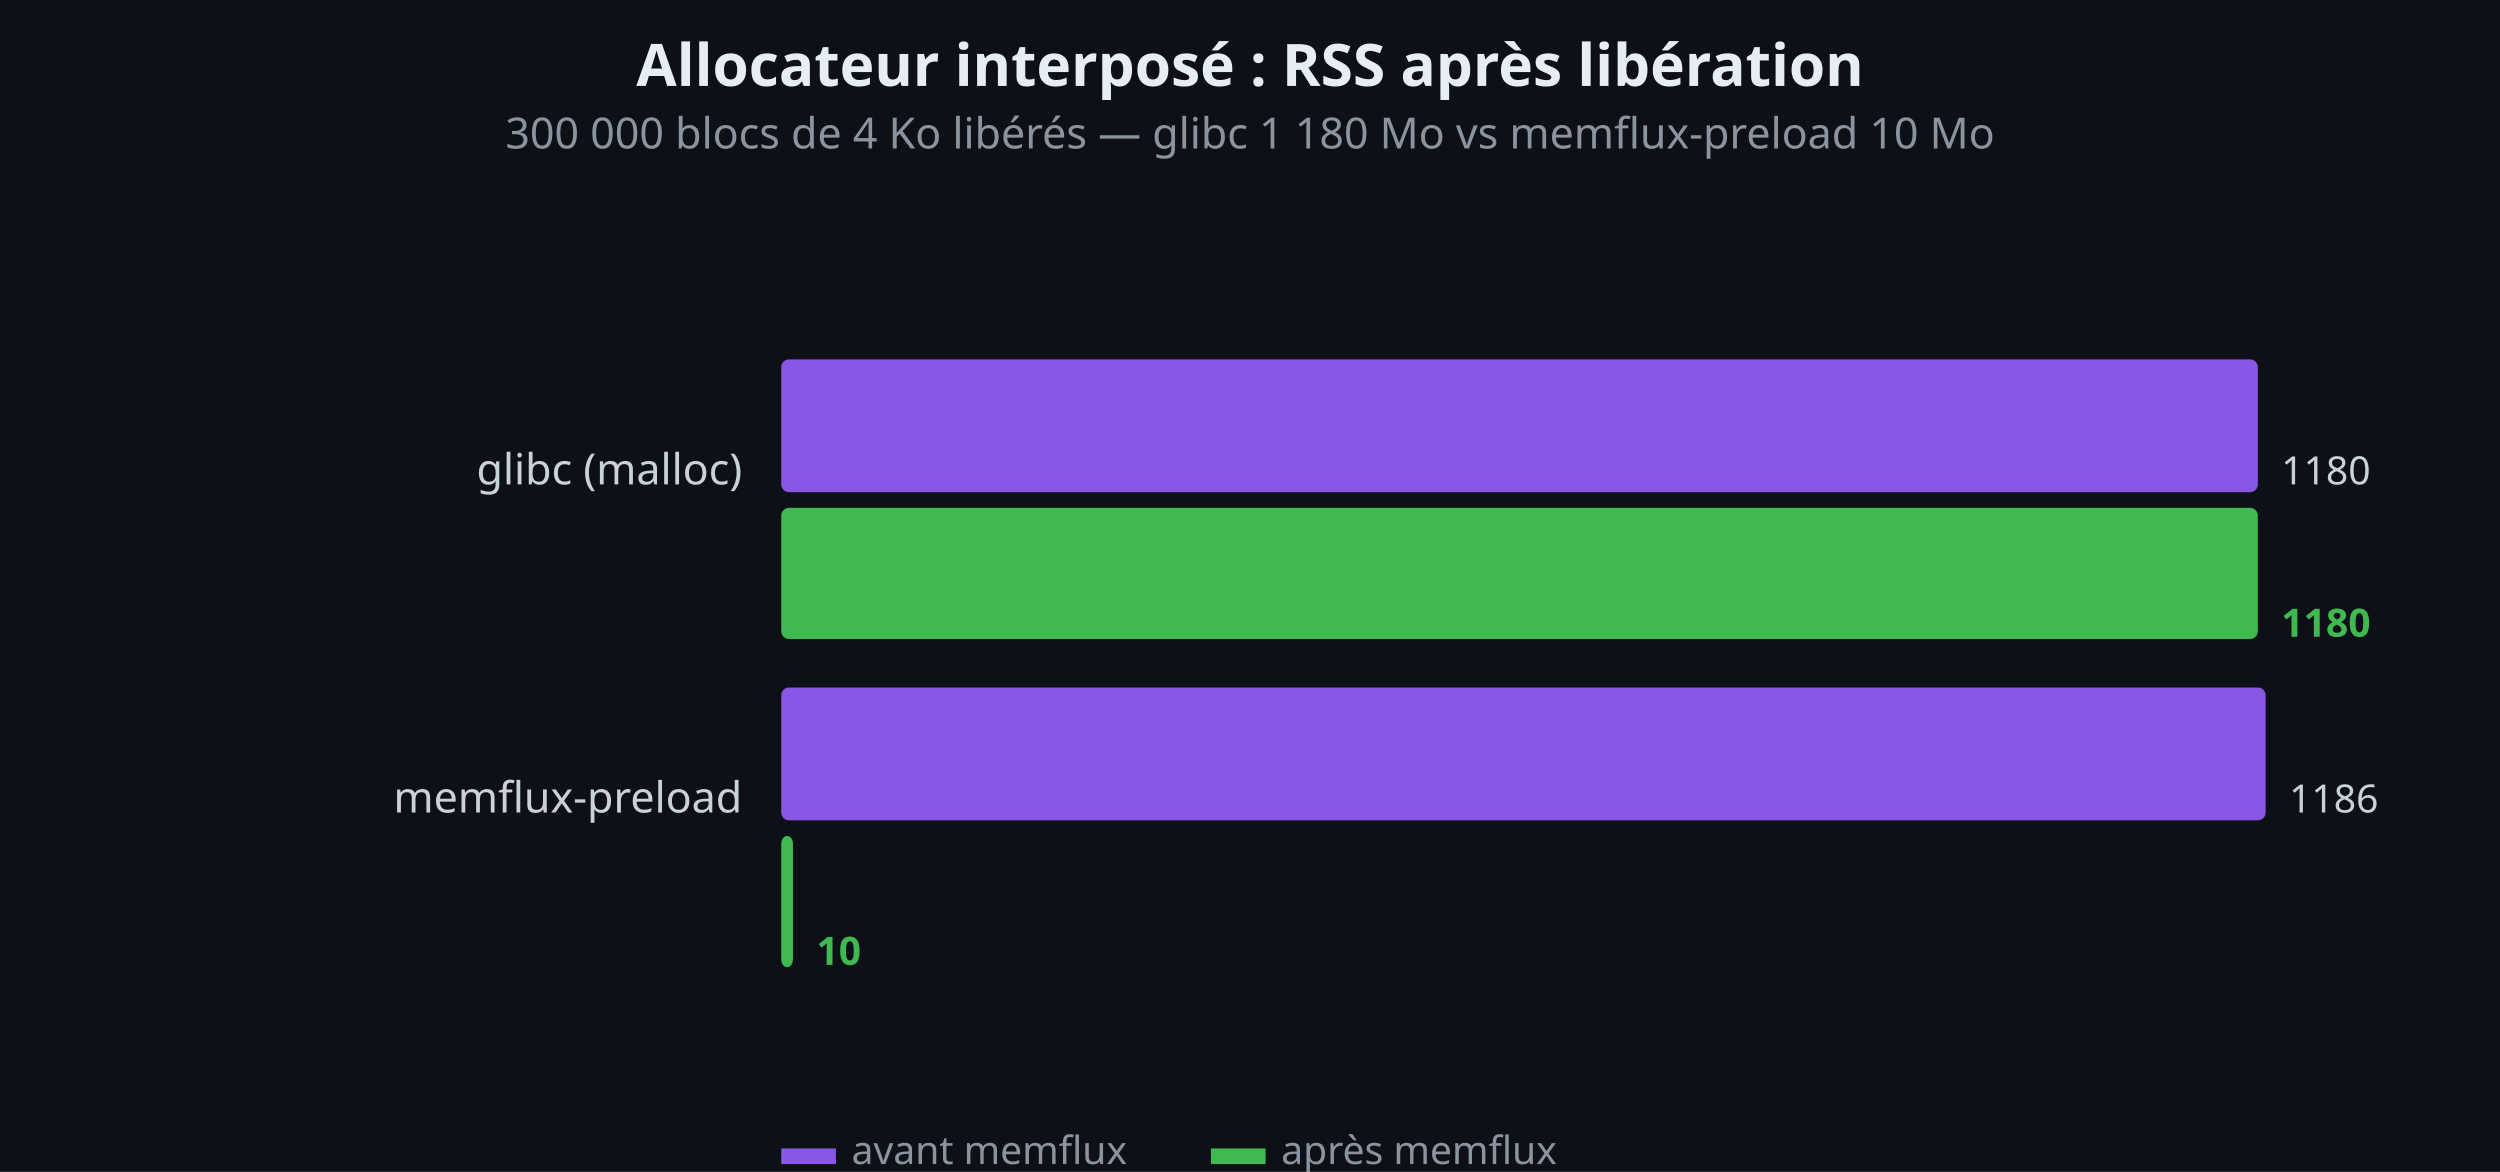
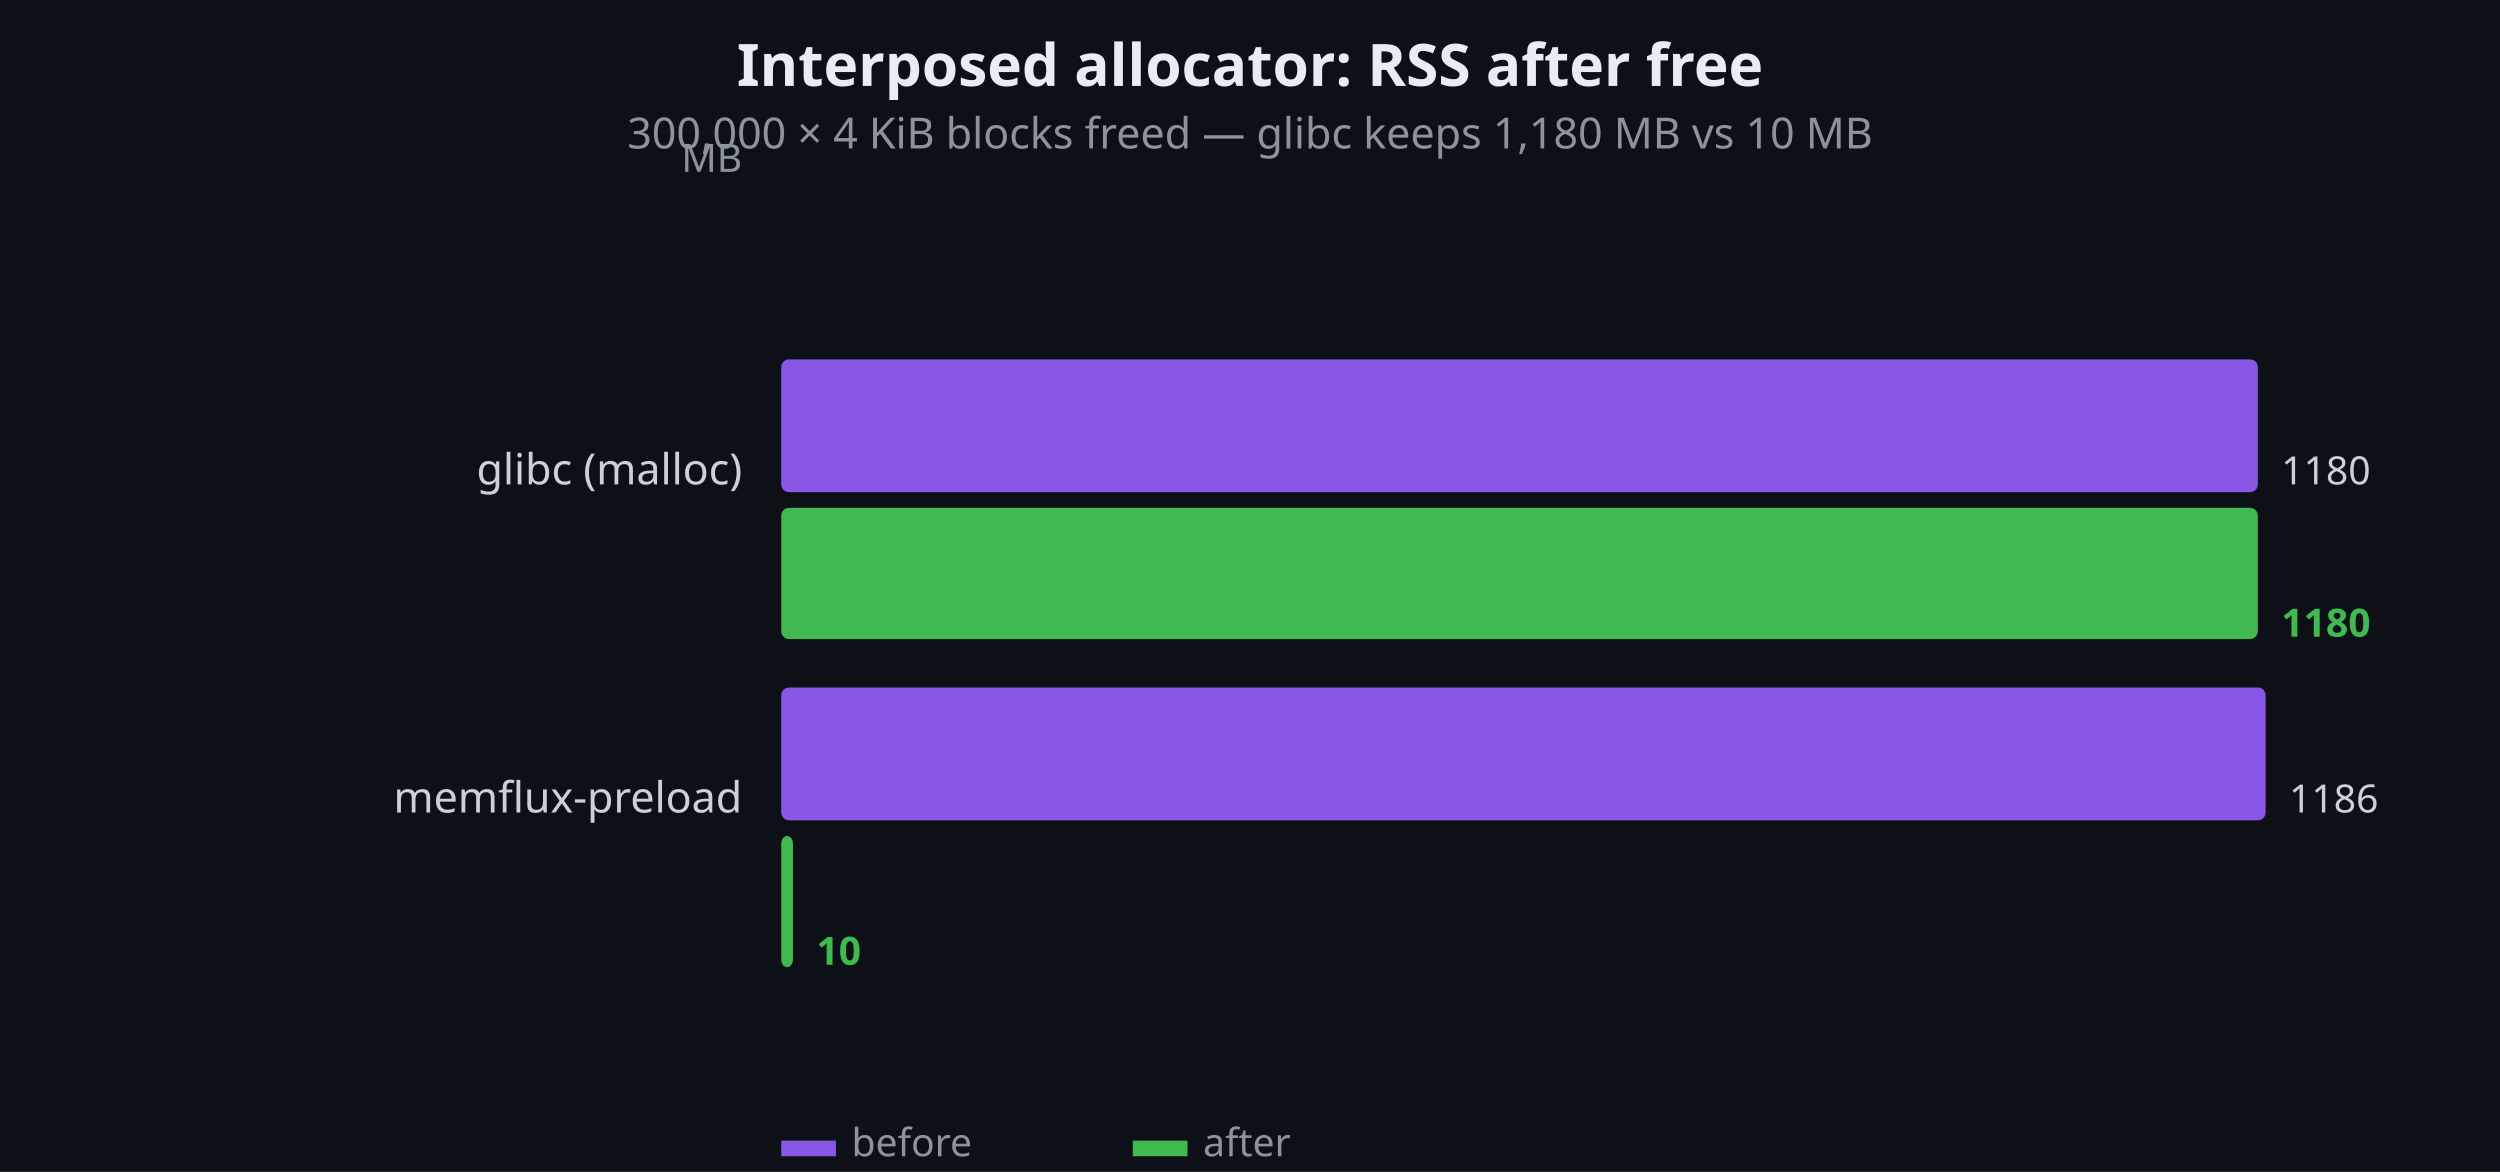
<svg xmlns="http://www.w3.org/2000/svg" width="640" height="300" viewBox="0 0 640 300">
  <rect width="640" height="300" fill="#0d1117" />
-   <text x="320.0" y="22" fill="#e6edf3" font-size="15" text-anchor="middle" font-family="sans-serif" font-weight="600">Allocateur interposé : RSS après libération</text>
-   <text x="320.0" y="38" fill="#8b949e" font-size="11" text-anchor="middle" font-family="sans-serif">300 000 blocs de 4 Ko libérés — glibc 1 180 Mo vs memflux-preload 10 Mo</text>
+   <text x="320.0" y="22" fill="#e6edf3" font-size="15" text-anchor="middle" font-family="sans-serif" font-weight="600">Interposed allocator: RSS after free</text>
+   <text x="320.0" y="38" fill="#8b949e" font-size="11" text-anchor="middle" font-family="sans-serif">300,000 × 4 KiB blocks freed — glibc keeps 1,180 MB vs 10 MB</text>
+   <text x="190" y="44" fill="#8b949e" font-size="10" text-anchor="end" font-family="sans-serif">MB</text>
  <text x="190" y="124" fill="#c9d1d9" font-size="11" text-anchor="end" font-family="sans-serif">glibc (malloc)</text>
  <rect x="200" y="92" width="378" height="34" rx="2" fill="#8957e5" />
  <rect x="200" y="130" width="378" height="33.6" rx="2" fill="#3fb950" />
  <text x="584" y="124" fill="#c9d1d9" font-size="10" font-family="sans-serif">1180</text>
  <text x="584" y="163" fill="#3fb950" font-size="10" font-weight="600" font-family="sans-serif">1180</text>
  <text x="190" y="208" fill="#c9d1d9" font-size="11" text-anchor="end" font-family="sans-serif">memflux-preload</text>
  <rect x="200" y="176" width="380" height="34" rx="2" fill="#8957e5" />
  <rect x="200" y="214" width="3" height="33.6" rx="2" fill="#3fb950" />
  <text x="586" y="208" fill="#c9d1d9" font-size="10" font-family="sans-serif">1186</text>
  <text x="209" y="247" fill="#3fb950" font-size="10" font-weight="600" font-family="sans-serif">10</text>
-   <rect x="200" y="294" width="14" height="4" fill="#8957e5" />
-   <text x="218" y="298" fill="#8b949e" font-size="10" font-family="sans-serif">avant memflux</text>
-   <rect x="310" y="294" width="14" height="4" fill="#3fb950" />
-   <text x="328" y="298" fill="#8b949e" font-size="10" font-family="sans-serif">après memflux</text>
+   <rect x="200" y="292" width="14" height="4" fill="#8957e5" />
+   <text x="218" y="296" fill="#8b949e" font-size="10" font-family="sans-serif">before</text>
+   <rect x="290" y="292" width="14" height="4" fill="#3fb950" />
+   <text x="308" y="296" fill="#8b949e" font-size="10" font-family="sans-serif">after</text>
</svg>
